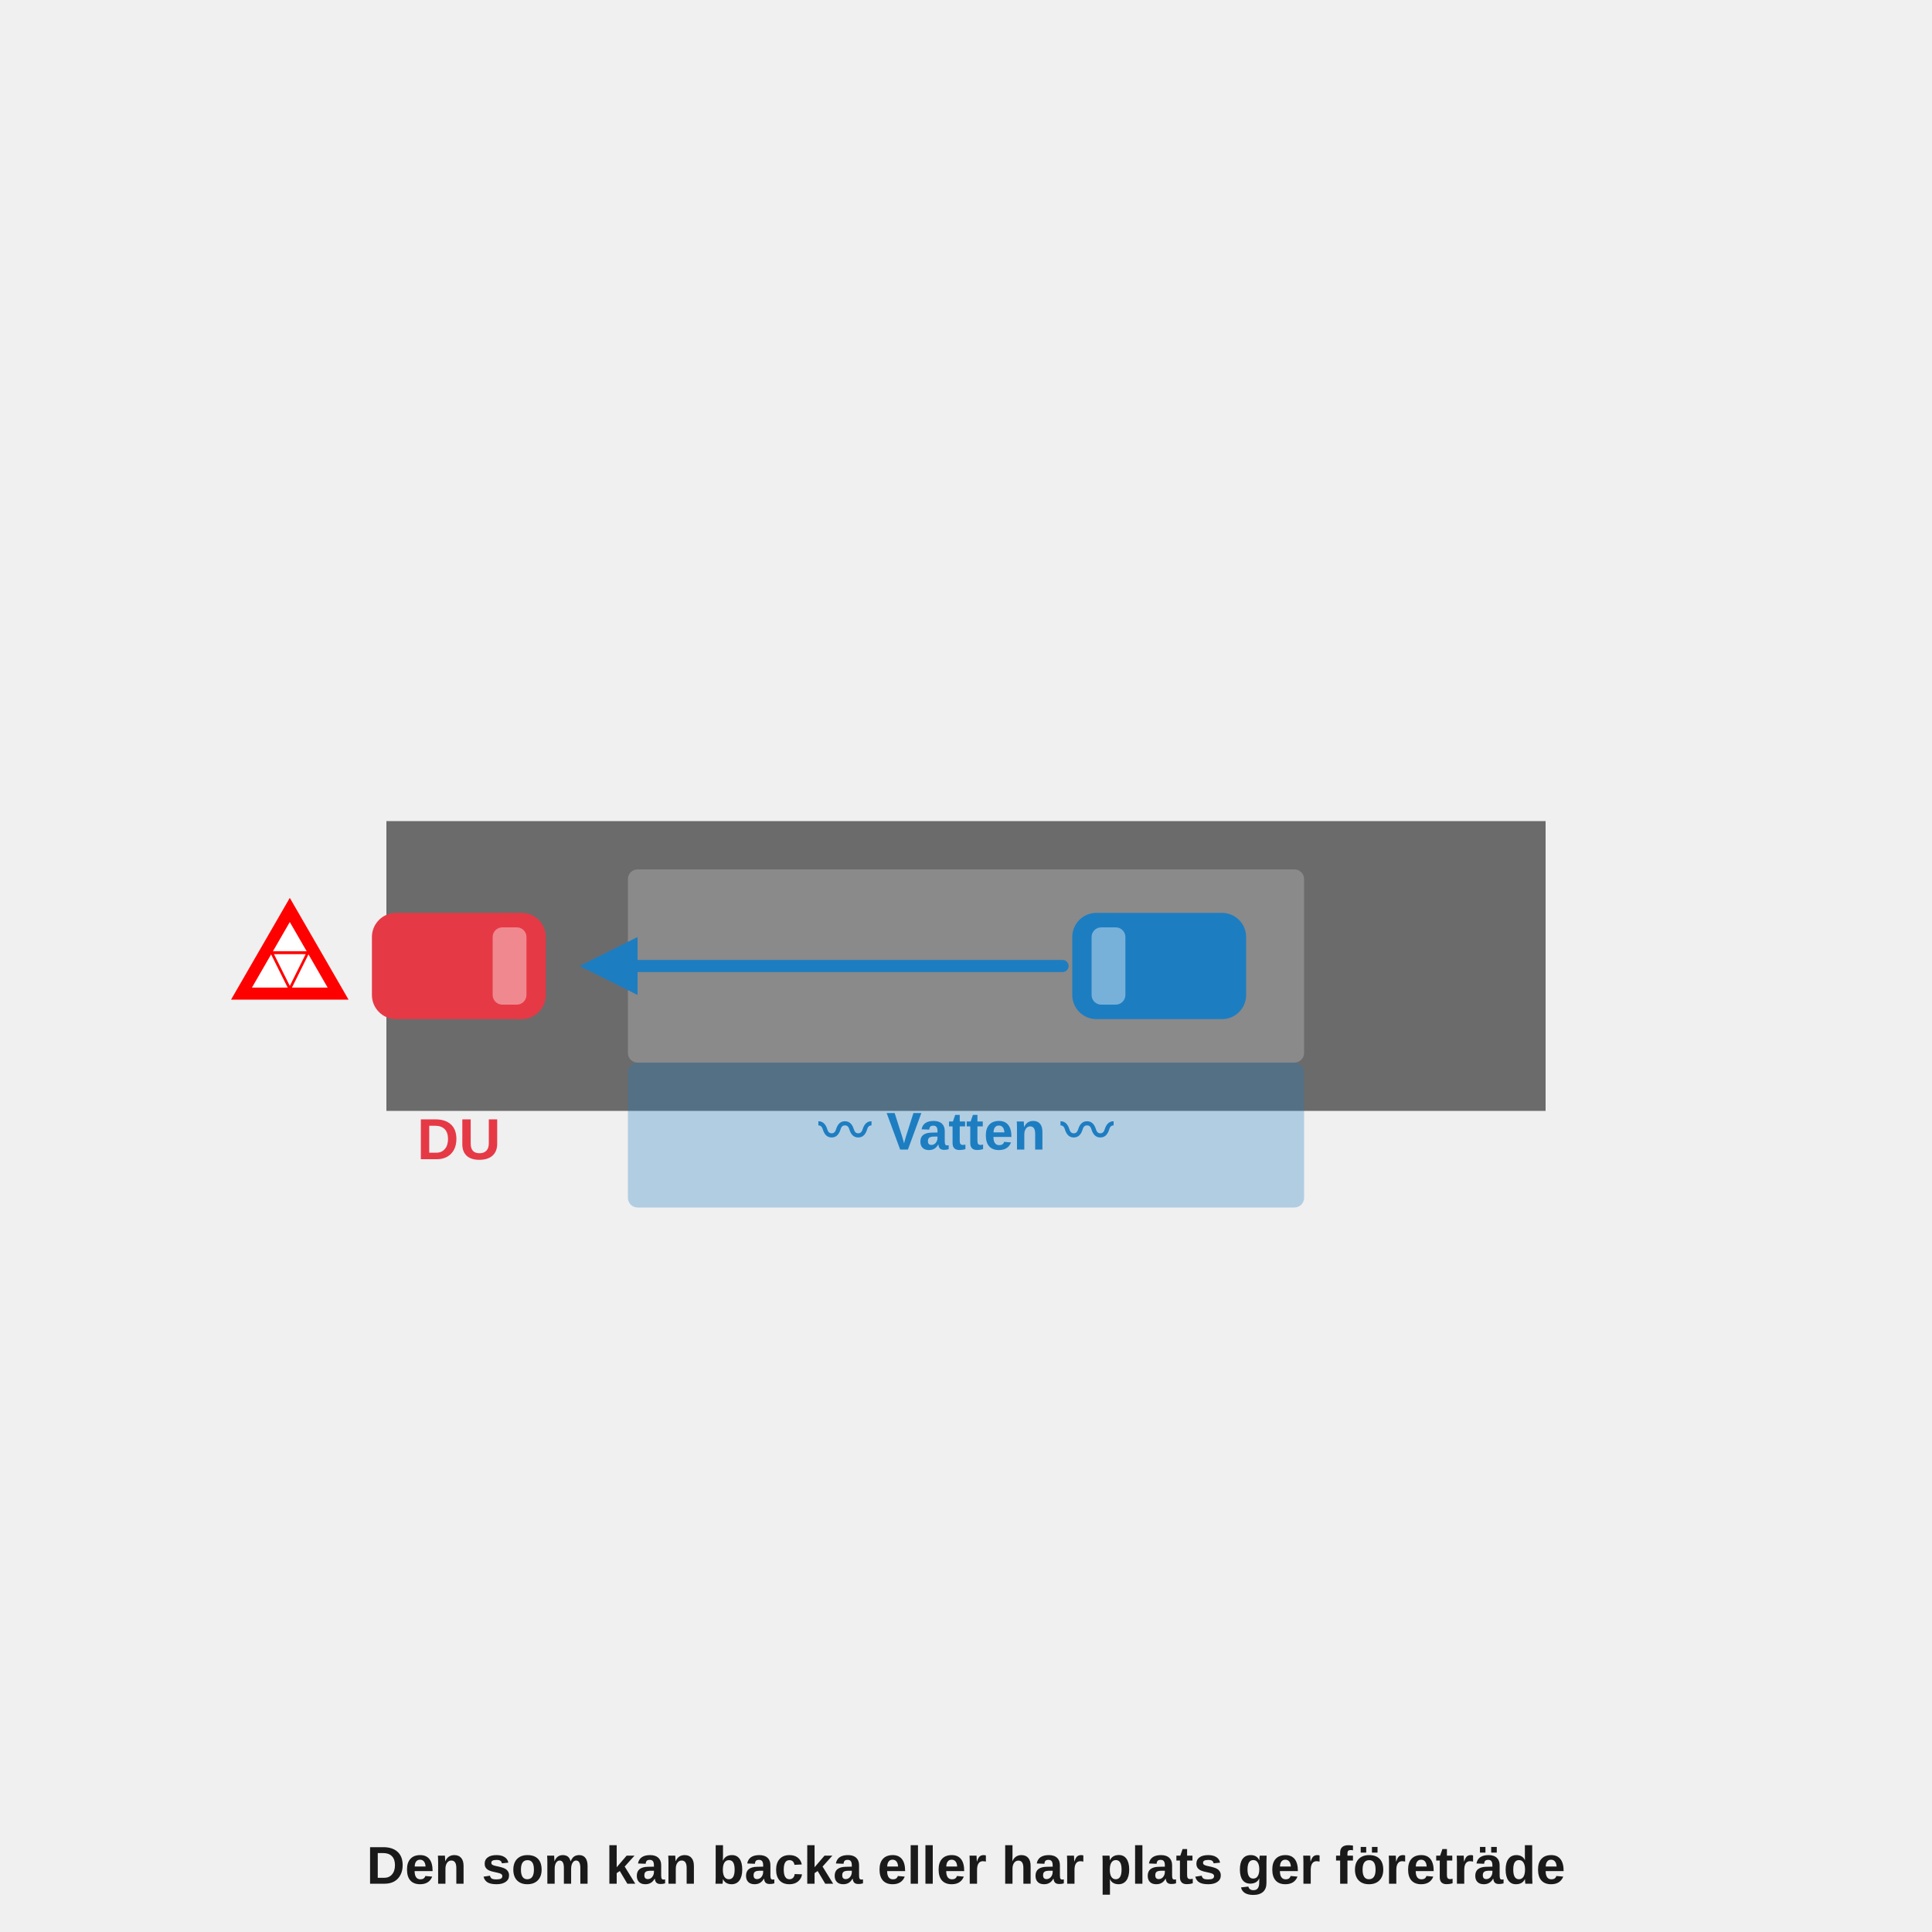
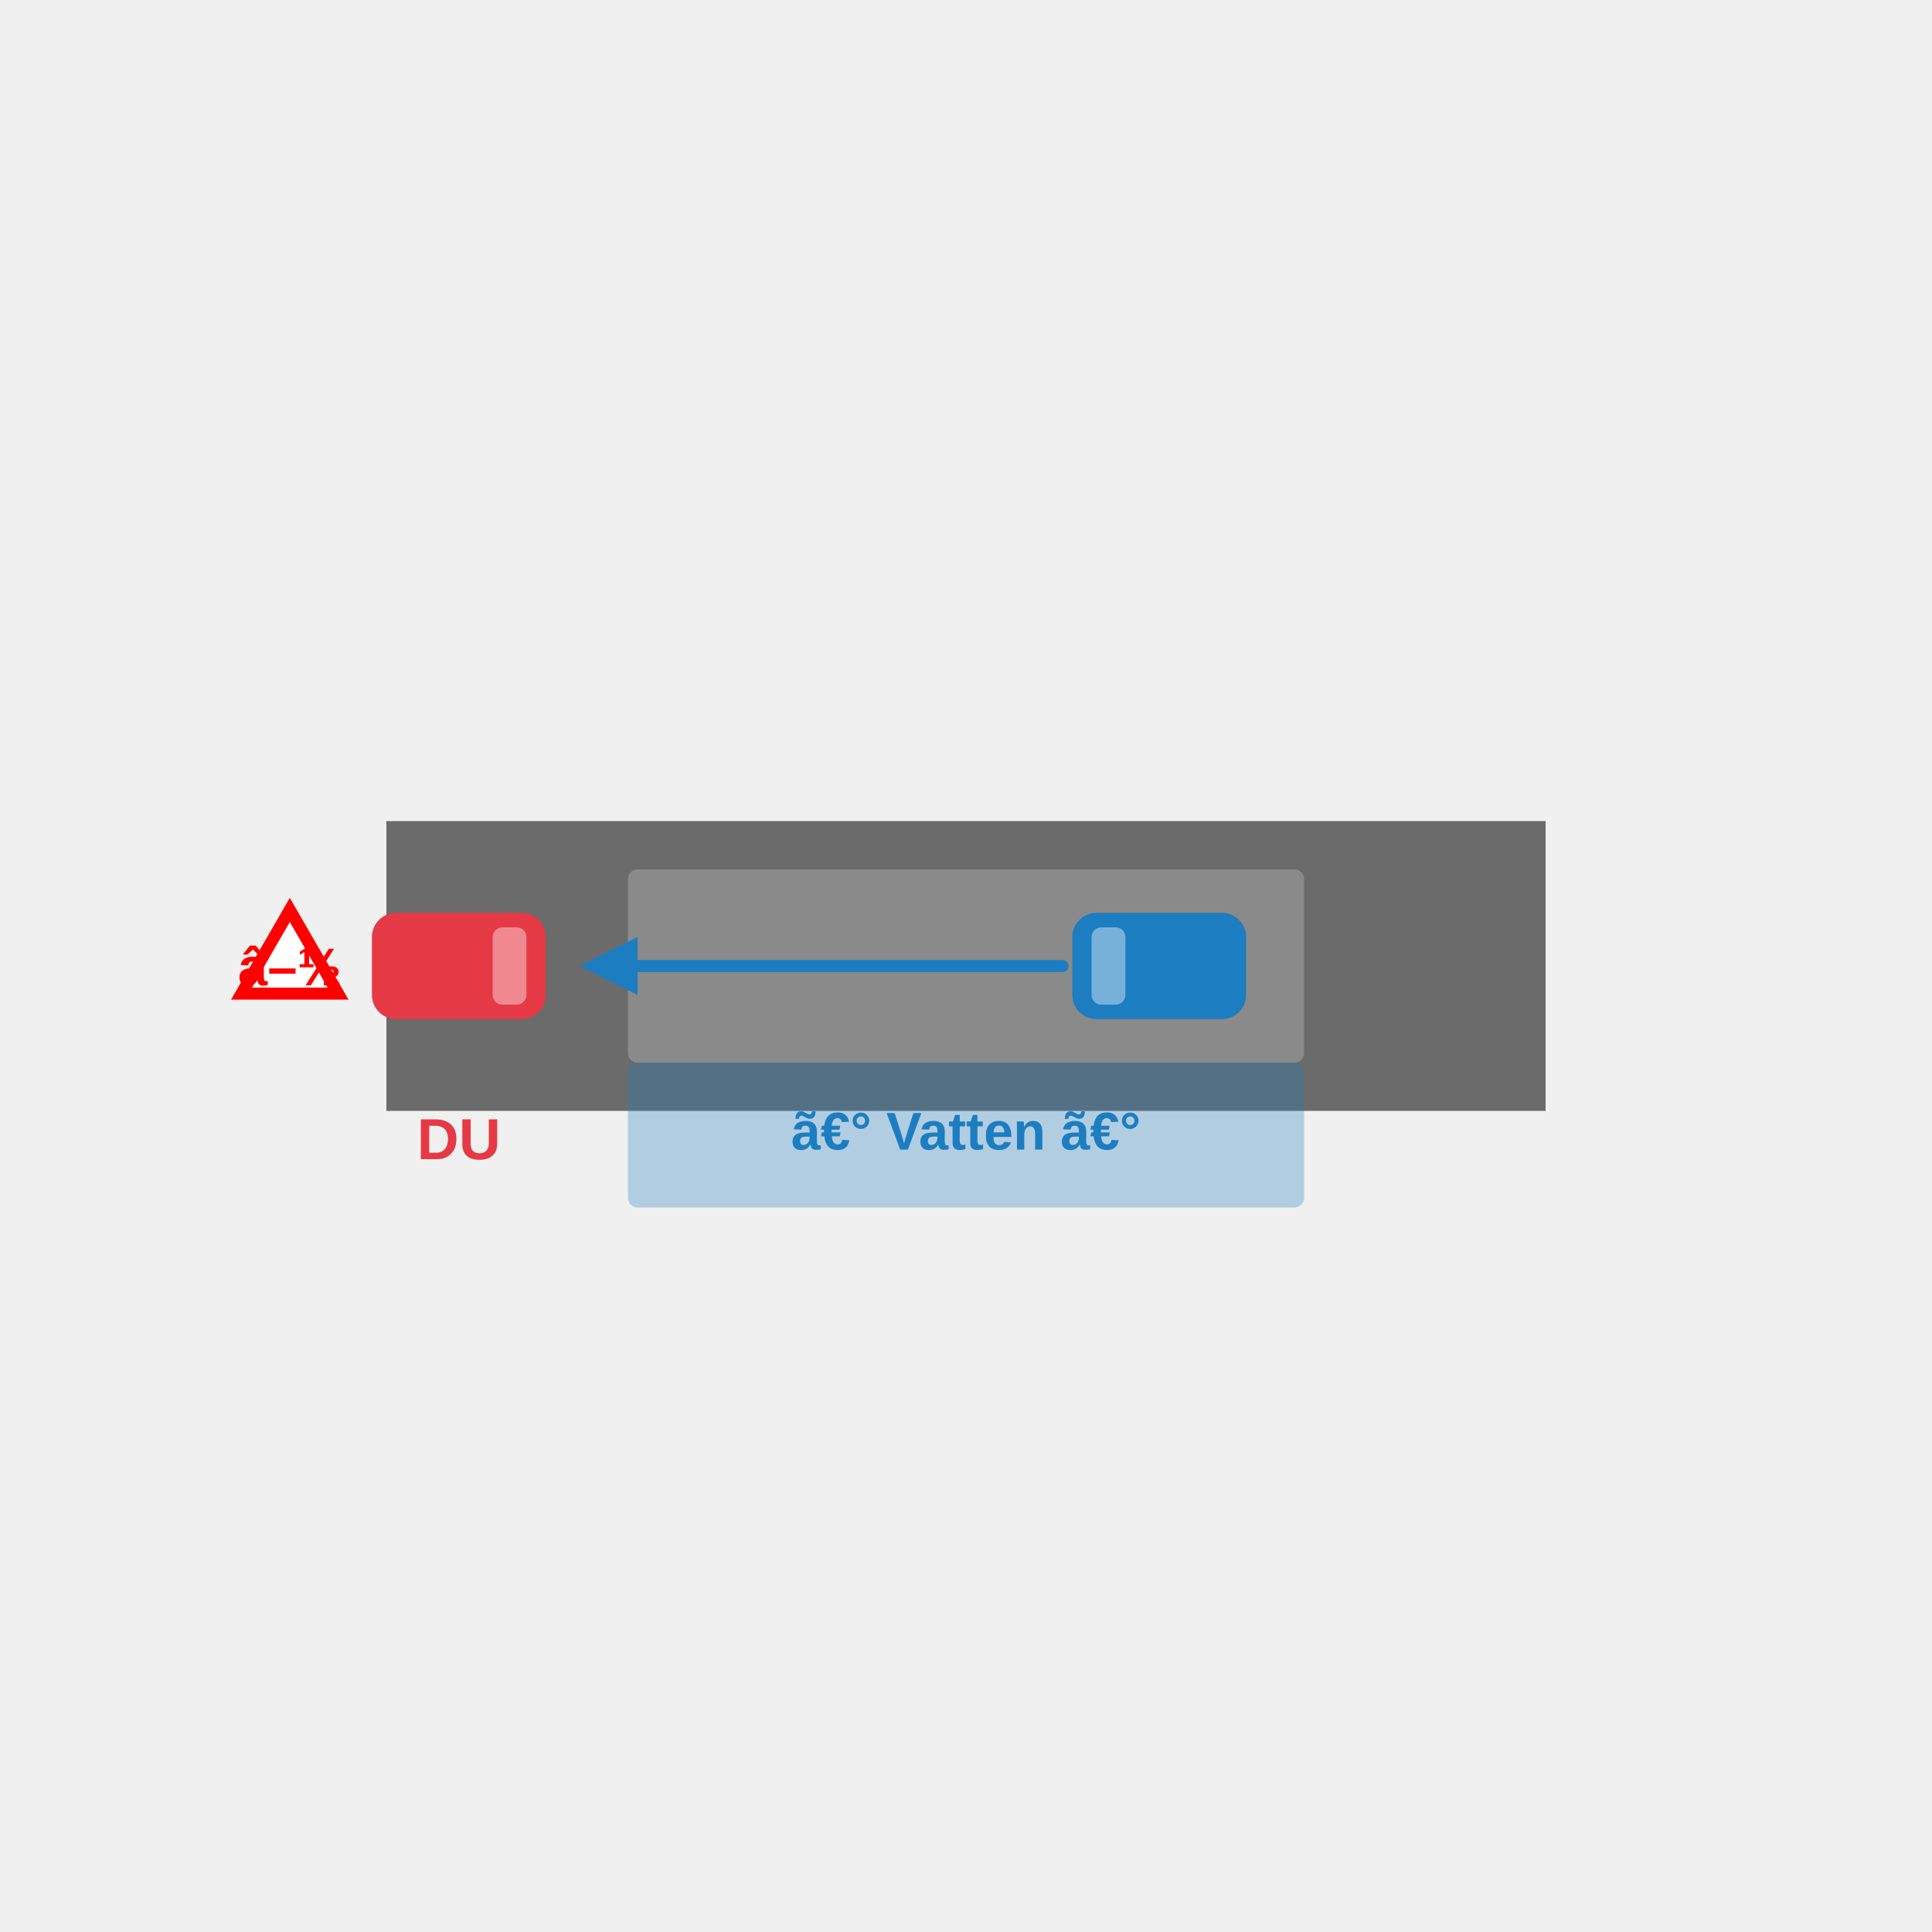
<svg xmlns="http://www.w3.org/2000/svg" viewBox="0 0 400 400" width="400" height="400" style="background:#f0f0f0">
  <rect x="80" y="170" width="240" height="60" fill="#6b6b6b" />
  <rect x="130" y="180" width="140" height="40" fill="#8a8a8a" rx="2" />
  <rect x="130" y="220" width="140" height="30" fill="#1d7dc1" opacity="0.3" rx="2" />
-   <text x="200" y="238" font-family="Arial,sans-serif" font-size="11" fill="#1d7dc1" text-anchor="middle" font-weight="bold">〰 Vatten 〰</text>
+   <text x="200" y="238" font-family="Arial,sans-serif" font-size="11" fill="#1d7dc1" text-anchor="middle" font-weight="bold">ã€° Vatten ã€°</text>
  <g transform="rotate(90,95,200)">
    <rect x="84" y="182" width="22" height="36" rx="5" ry="5" fill="#e63946" />
    <rect x="87" y="186" width="16" height="7" rx="2" fill="rgba(255,255,255,0.4)" />
  </g>
  <g transform="rotate(270,240,200)">
    <rect x="229" y="182" width="22" height="36" rx="5" ry="5" fill="#1d7dc1" />
    <rect x="232" y="186" width="16" height="7" rx="2" fill="rgba(255,255,255,0.4)" />
  </g>
  <line x1="220" y1="200" x2="132" y2="200" stroke="#1d7dc1" stroke-width="2.5" stroke-linecap="round" />
  <polygon points="120,200 132,194 132,206" fill="#1d7dc1" />
  <polygon points="60,188.396 50,205.716 70,205.716" fill="white" stroke="red" stroke-width="2.5" />
-   <text x="60" y="204" font-family="Arial" font-size="11" fill="red" text-anchor="middle" font-weight="bold">▽</text>
+   <text x="60" y="204" font-family="Arial" font-size="11" fill="red" text-anchor="middle" font-weight="bold">â–½</text>
  <text x="95" y="240" font-family="Arial,sans-serif" font-size="12" fill="#e63946" text-anchor="middle" font-weight="bold">DU</text>
-   <text x="200" y="390" font-family="Arial,sans-serif" font-size="11" fill="#1a1a1a" text-anchor="middle" font-weight="bold">Den som kan backa eller har plats ger företräde</text>
</svg>
